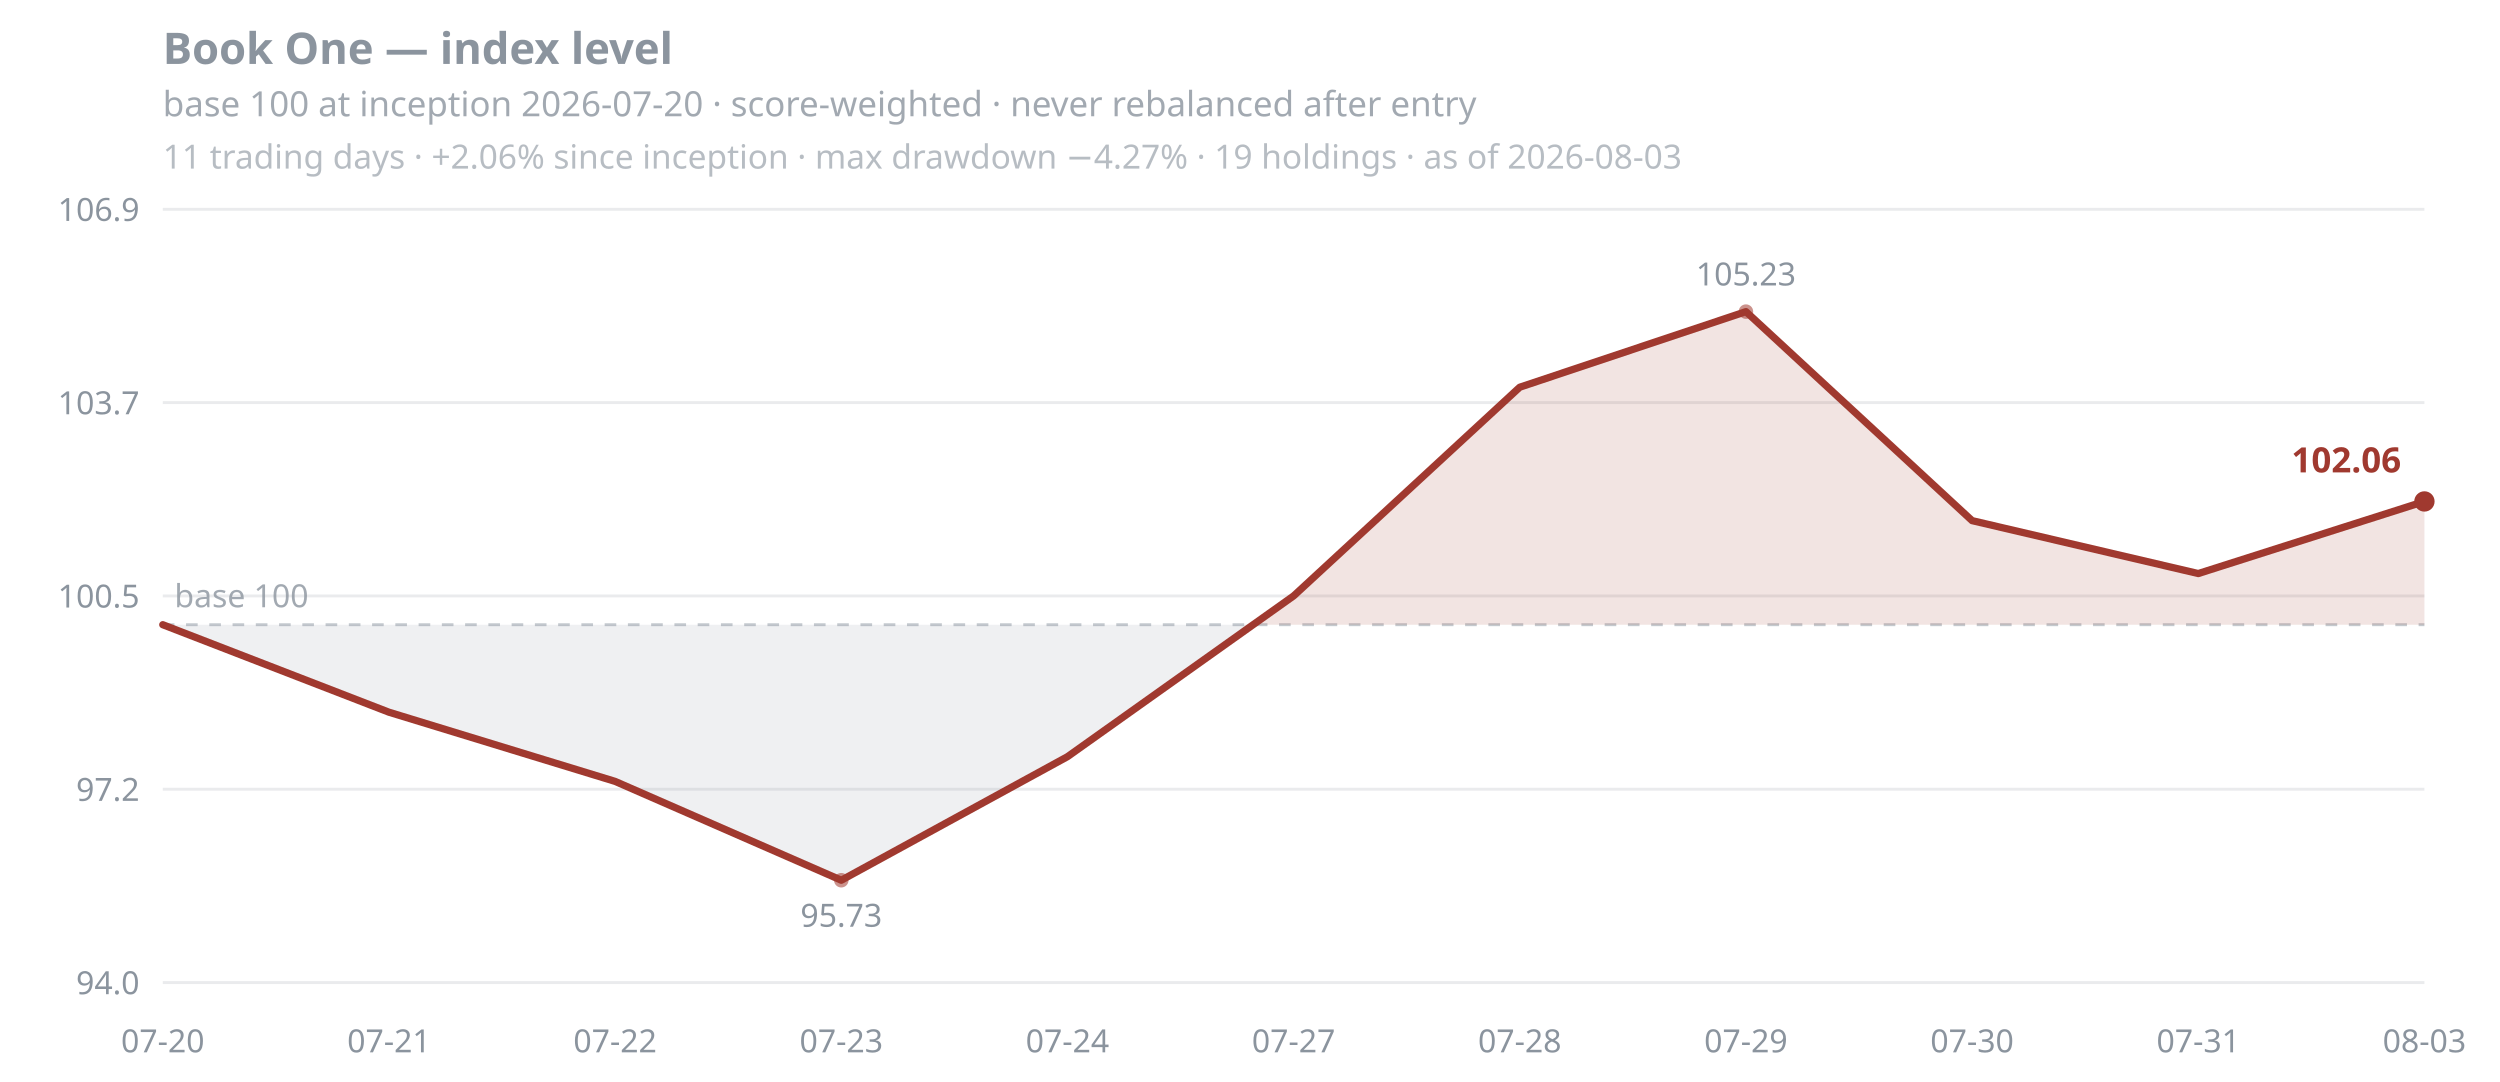
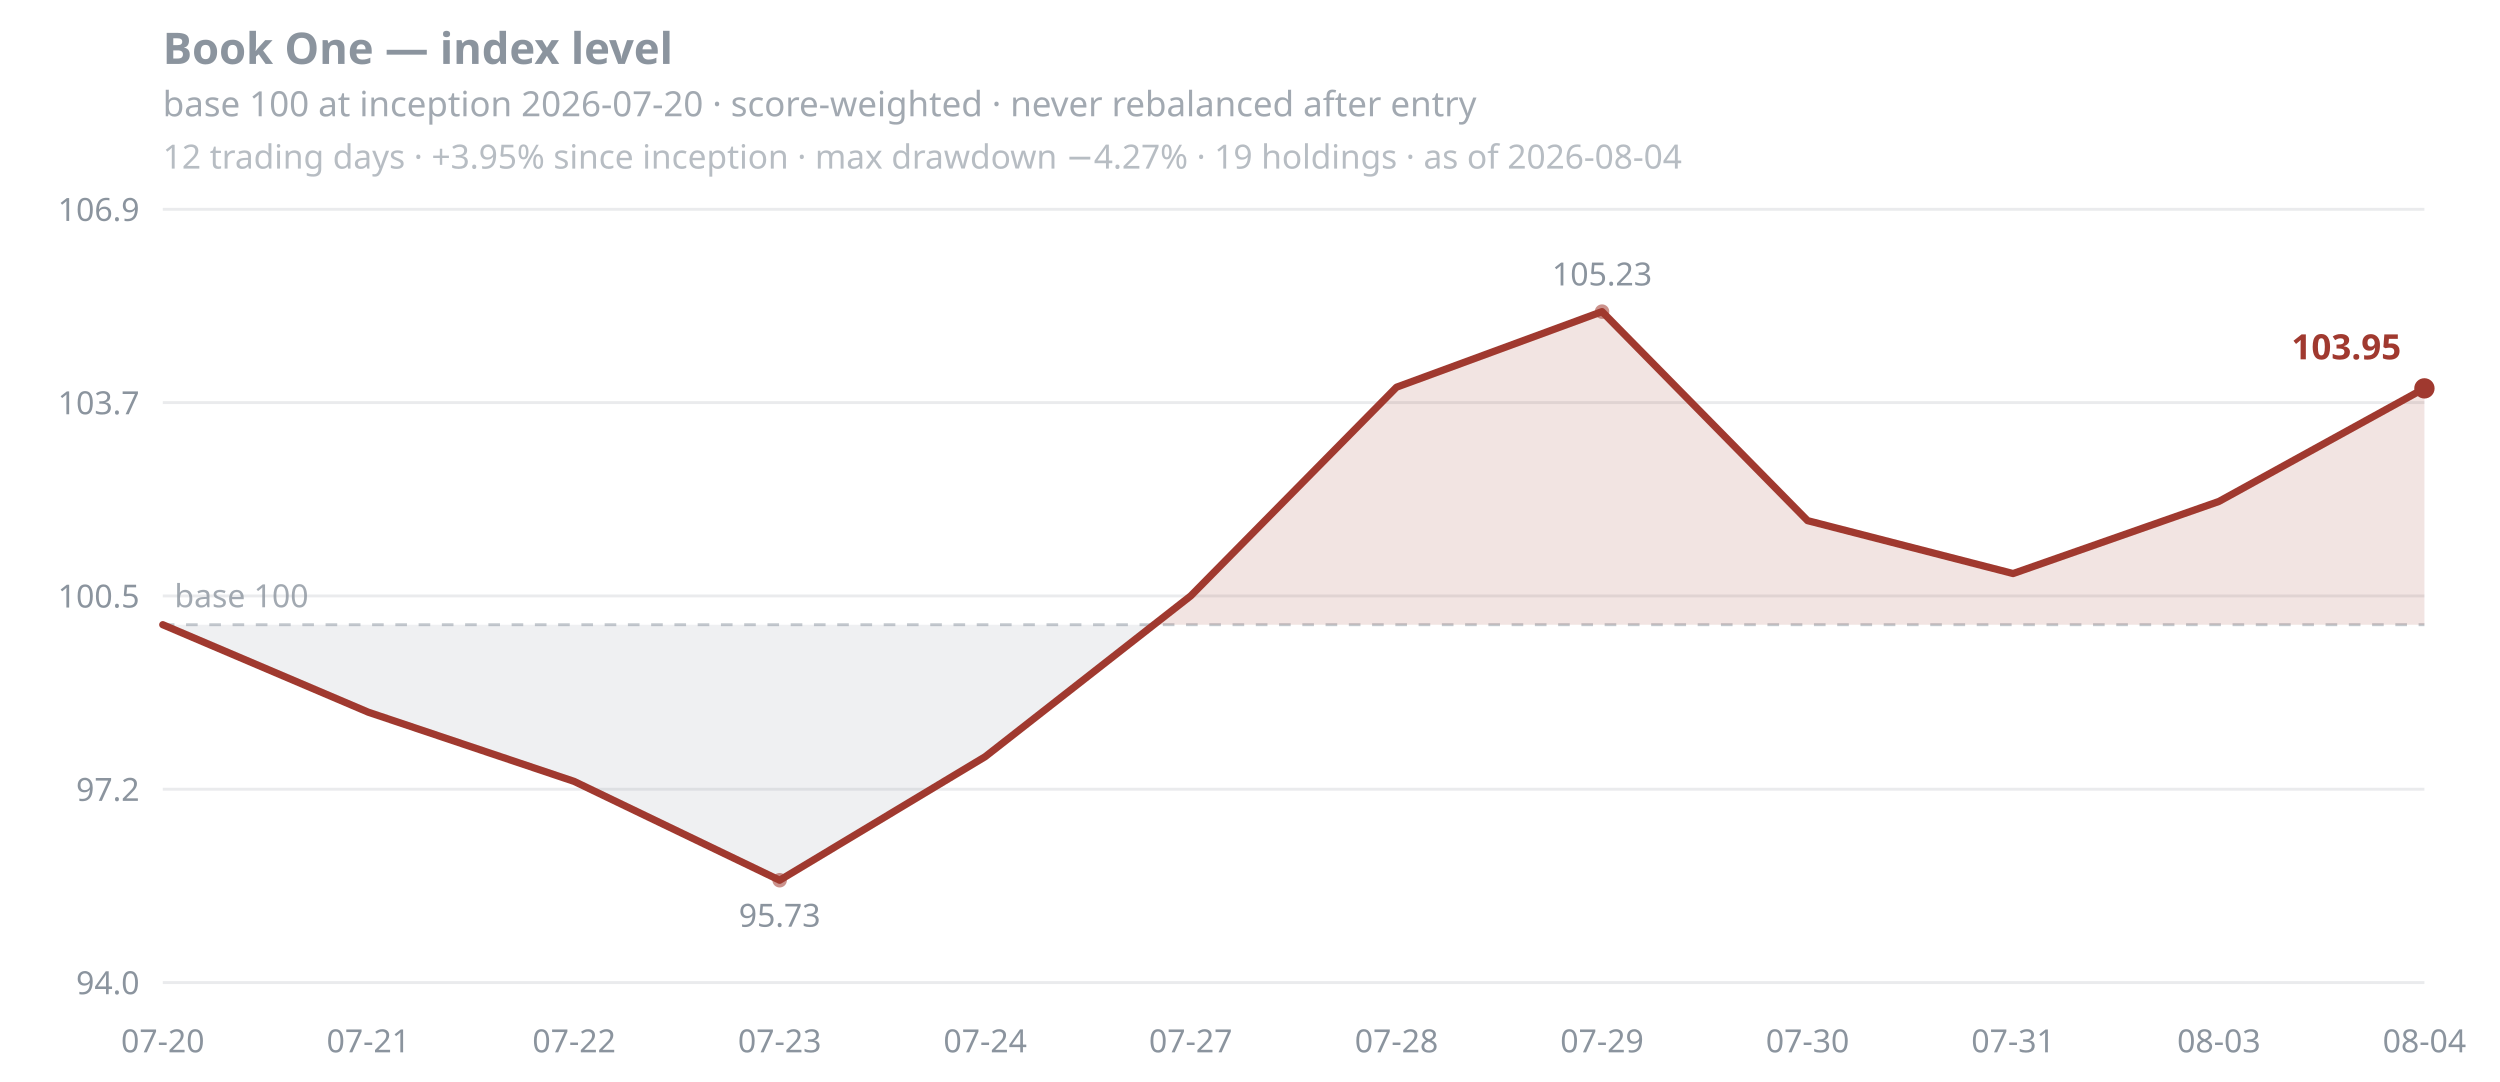
<svg xmlns="http://www.w3.org/2000/svg" viewBox="0 0 860 372" font-family="ui-sans-serif,system-ui,sans-serif">
  <text x="56" y="22" font-size="15" font-weight="600" fill="#8b949e">Book One — index level</text>
  <text x="56" y="40" font-size="12" fill="#8b949e" opacity="0.8">base 100 at inception 2026-07-20 · score-weighted · never rebalanced after entry</text>
-   <text x="56" y="58" font-size="11.5" fill="#8b949e" opacity="0.62">11 trading days · +2.06% since inception · max drawdown −4.27% · 19 holdings · as of 2026-08-03</text>
+   <text x="56" y="58" font-size="11.5" fill="#8b949e" opacity="0.62">12 trading days · +3.95% since inception · max drawdown −4.27% · 19 holdings · as of 2026-08-04</text>
  <line x1="56" y1="338.0" x2="834" y2="338.0" stroke="#8b949e" stroke-opacity="0.18" />
  <text x="48" y="342.0" font-size="11" fill="#8b949e" text-anchor="end">94.0</text>
  <line x1="56" y1="271.5" x2="834" y2="271.5" stroke="#8b949e" stroke-opacity="0.18" />
  <text x="48" y="275.5" font-size="11" fill="#8b949e" text-anchor="end">97.2</text>
  <line x1="56" y1="205.0" x2="834" y2="205.0" stroke="#8b949e" stroke-opacity="0.18" />
  <text x="48" y="209.0" font-size="11" fill="#8b949e" text-anchor="end">100.5</text>
  <line x1="56" y1="138.5" x2="834" y2="138.5" stroke="#8b949e" stroke-opacity="0.18" />
  <text x="48" y="142.5" font-size="11" fill="#8b949e" text-anchor="end">103.7</text>
  <line x1="56" y1="72.0" x2="834" y2="72.0" stroke="#8b949e" stroke-opacity="0.18" />
  <text x="48" y="76.0" font-size="11" fill="#8b949e" text-anchor="end">106.9</text>
  <line x1="56" y1="214.9" x2="834" y2="214.9" stroke="#8b949e" stroke-opacity="0.5" stroke-dasharray="4 4" />
  <text x="60" y="208.9" font-size="11" fill="#8b949e" text-anchor="start" opacity="0.8">base 100</text>
  <text x="56.0" y="362" font-size="11" fill="#8b949e" text-anchor="middle">07-20</text>
-   <text x="133.8" y="362" font-size="11" fill="#8b949e" text-anchor="middle">07-21</text>
-   <text x="211.6" y="362" font-size="11" fill="#8b949e" text-anchor="middle">07-22</text>
-   <text x="289.4" y="362" font-size="11" fill="#8b949e" text-anchor="middle">07-23</text>
-   <text x="367.2" y="362" font-size="11" fill="#8b949e" text-anchor="middle">07-24</text>
-   <text x="445.0" y="362" font-size="11" fill="#8b949e" text-anchor="middle">07-27</text>
-   <text x="522.8" y="362" font-size="11" fill="#8b949e" text-anchor="middle">07-28</text>
-   <text x="600.6" y="362" font-size="11" fill="#8b949e" text-anchor="middle">07-29</text>
-   <text x="678.4" y="362" font-size="11" fill="#8b949e" text-anchor="middle">07-30</text>
-   <text x="756.2" y="362" font-size="11" fill="#8b949e" text-anchor="middle">07-31</text>
-   <text x="834.0" y="362" font-size="11" fill="#8b949e" text-anchor="middle">08-03</text>
+   <text x="126.7" y="362" font-size="11" fill="#8b949e" text-anchor="middle">07-21</text>
+   <text x="197.5" y="362" font-size="11" fill="#8b949e" text-anchor="middle">07-22</text>
+   <text x="268.2" y="362" font-size="11" fill="#8b949e" text-anchor="middle">07-23</text>
+   <text x="338.9" y="362" font-size="11" fill="#8b949e" text-anchor="middle">07-24</text>
+   <text x="409.6" y="362" font-size="11" fill="#8b949e" text-anchor="middle">07-27</text>
+   <text x="480.4" y="362" font-size="11" fill="#8b949e" text-anchor="middle">07-28</text>
+   <text x="551.1" y="362" font-size="11" fill="#8b949e" text-anchor="middle">07-29</text>
+   <text x="621.8" y="362" font-size="11" fill="#8b949e" text-anchor="middle">07-30</text>
+   <text x="692.5" y="362" font-size="11" fill="#8b949e" text-anchor="middle">07-31</text>
+   <text x="763.3" y="362" font-size="11" fill="#8b949e" text-anchor="middle">08-03</text>
+   <text x="834.0" y="362" font-size="11" fill="#8b949e" text-anchor="middle">08-04</text>
  <defs>
    <clipPath id="above">
      <rect x="56" y="72" width="778" height="142.9" />
    </clipPath>
    <clipPath id="below">
      <rect x="56" y="214.9" width="778" height="123.1" />
    </clipPath>
  </defs>
-   <polygon points="56.0,214.9 56.0,214.9 133.8,245.0 211.6,268.8 289.4,302.8 367.2,260.3 445.0,205.0 522.8,133.2 600.6,107.2 678.4,179.1 756.2,197.3 834.0,172.5 834.0,214.9" fill="#a0392f" fill-opacity="0.14" clip-path="url(#above)" />
-   <polygon points="56.0,214.9 56.0,214.9 133.8,245.0 211.6,268.8 289.4,302.8 367.2,260.3 445.0,205.0 522.8,133.2 600.6,107.2 678.4,179.1 756.2,197.3 834.0,172.5 834.0,214.9" fill="#8b949e" fill-opacity="0.14" clip-path="url(#below)" />
-   <polyline points="56.0,214.9 133.8,245.0 211.6,268.8 289.4,302.8 367.2,260.3 445.0,205.0 522.8,133.2 600.6,107.2 678.4,179.1 756.2,197.3 834.0,172.5" fill="none" stroke="#a0392f" stroke-width="2.5" stroke-linejoin="round" stroke-linecap="round" />
-   <circle cx="289.4" cy="302.8" r="2.5" fill="#a0392f" fill-opacity="0.55" />
-   <text x="289.4" y="318.8" font-size="11" fill="#8b949e" text-anchor="middle">95.73</text>
-   <circle cx="600.6" cy="107.2" r="2.5" fill="#a0392f" fill-opacity="0.55" />
-   <text x="600.6" y="98.2" font-size="11" fill="#8b949e" text-anchor="middle">105.23</text>
-   <circle cx="834.0" cy="172.5" r="3.5" fill="#a0392f" />
-   <text x="826.0" y="162.5" font-size="12" font-weight="600" fill="#a0392f" text-anchor="end">102.06</text>
+   <polygon points="56.0,214.9 56.0,214.9 126.7,245.0 197.5,268.8 268.2,302.8 338.9,260.3 409.6,205.0 480.4,133.2 551.1,107.2 621.8,179.1 692.5,197.3 763.3,172.5 834.0,133.6 834.0,214.9" fill="#a0392f" fill-opacity="0.14" clip-path="url(#above)" />
+   <polygon points="56.0,214.9 56.0,214.9 126.7,245.0 197.5,268.8 268.2,302.8 338.9,260.3 409.6,205.0 480.4,133.2 551.1,107.2 621.8,179.1 692.5,197.3 763.3,172.5 834.0,133.6 834.0,214.9" fill="#8b949e" fill-opacity="0.14" clip-path="url(#below)" />
+   <polyline points="56.0,214.9 126.7,245.0 197.5,268.8 268.2,302.8 338.9,260.3 409.6,205.0 480.4,133.2 551.1,107.2 621.8,179.1 692.5,197.3 763.3,172.5 834.0,133.6" fill="none" stroke="#a0392f" stroke-width="2.5" stroke-linejoin="round" stroke-linecap="round" />
+   <circle cx="268.2" cy="302.8" r="2.5" fill="#a0392f" fill-opacity="0.55" />
+   <text x="268.2" y="318.8" font-size="11" fill="#8b949e" text-anchor="middle">95.73</text>
+   <circle cx="551.1" cy="107.2" r="2.5" fill="#a0392f" fill-opacity="0.55" />
+   <text x="551.1" y="98.2" font-size="11" fill="#8b949e" text-anchor="middle">105.23</text>
+   <circle cx="834.0" cy="133.6" r="3.5" fill="#a0392f" />
+   <text x="826.0" y="123.6" font-size="12" font-weight="600" fill="#a0392f" text-anchor="end">103.95</text>
</svg>
